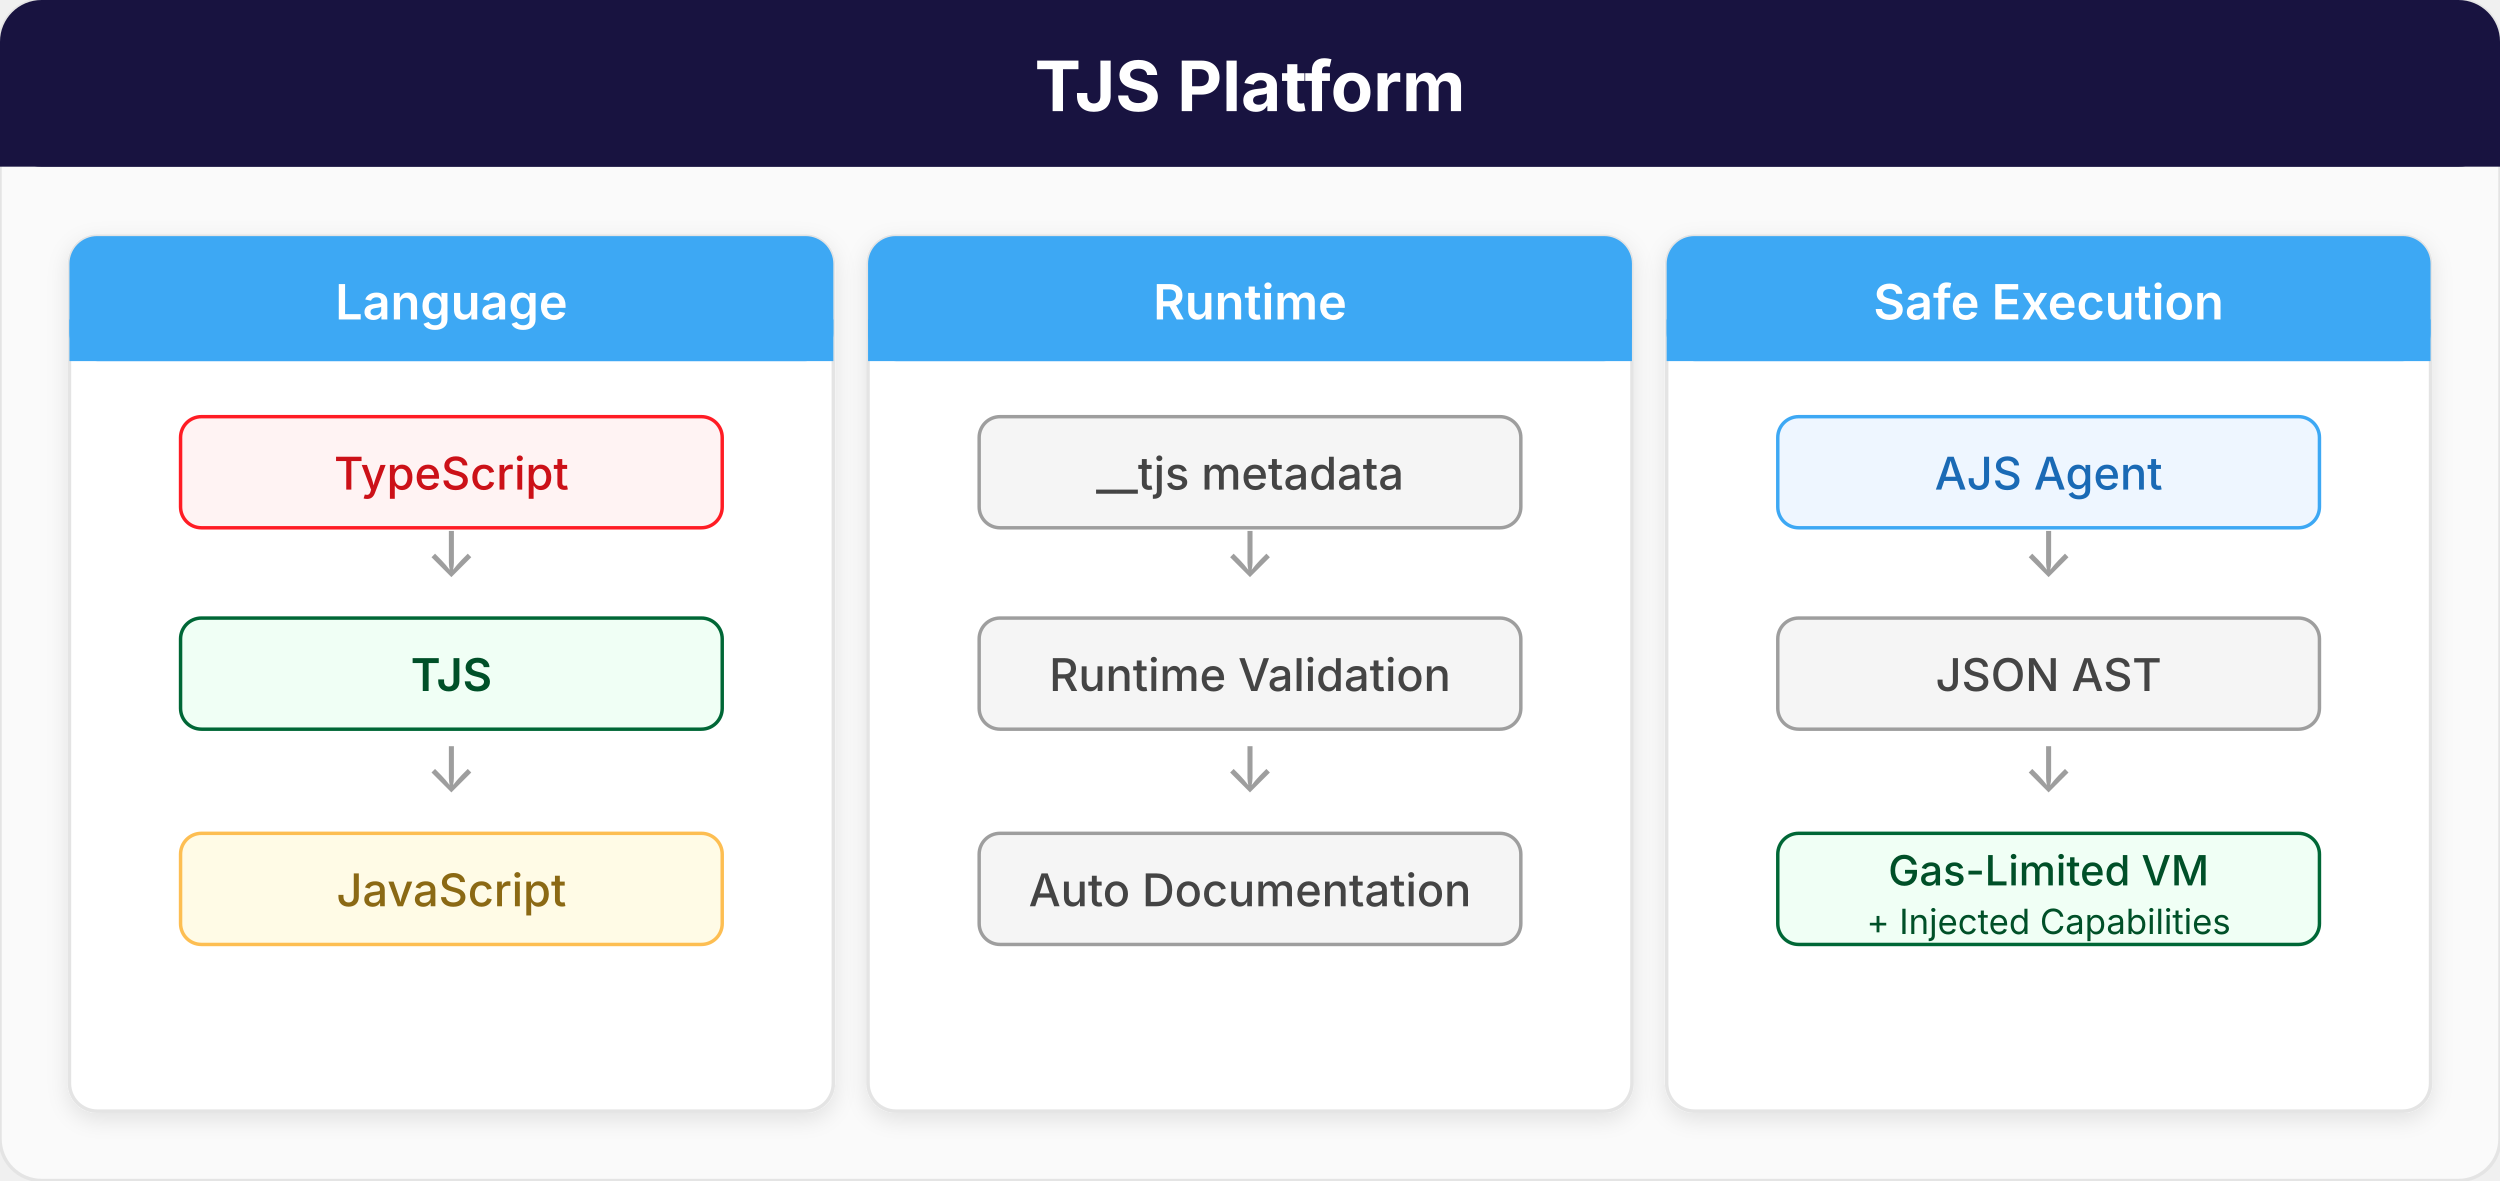
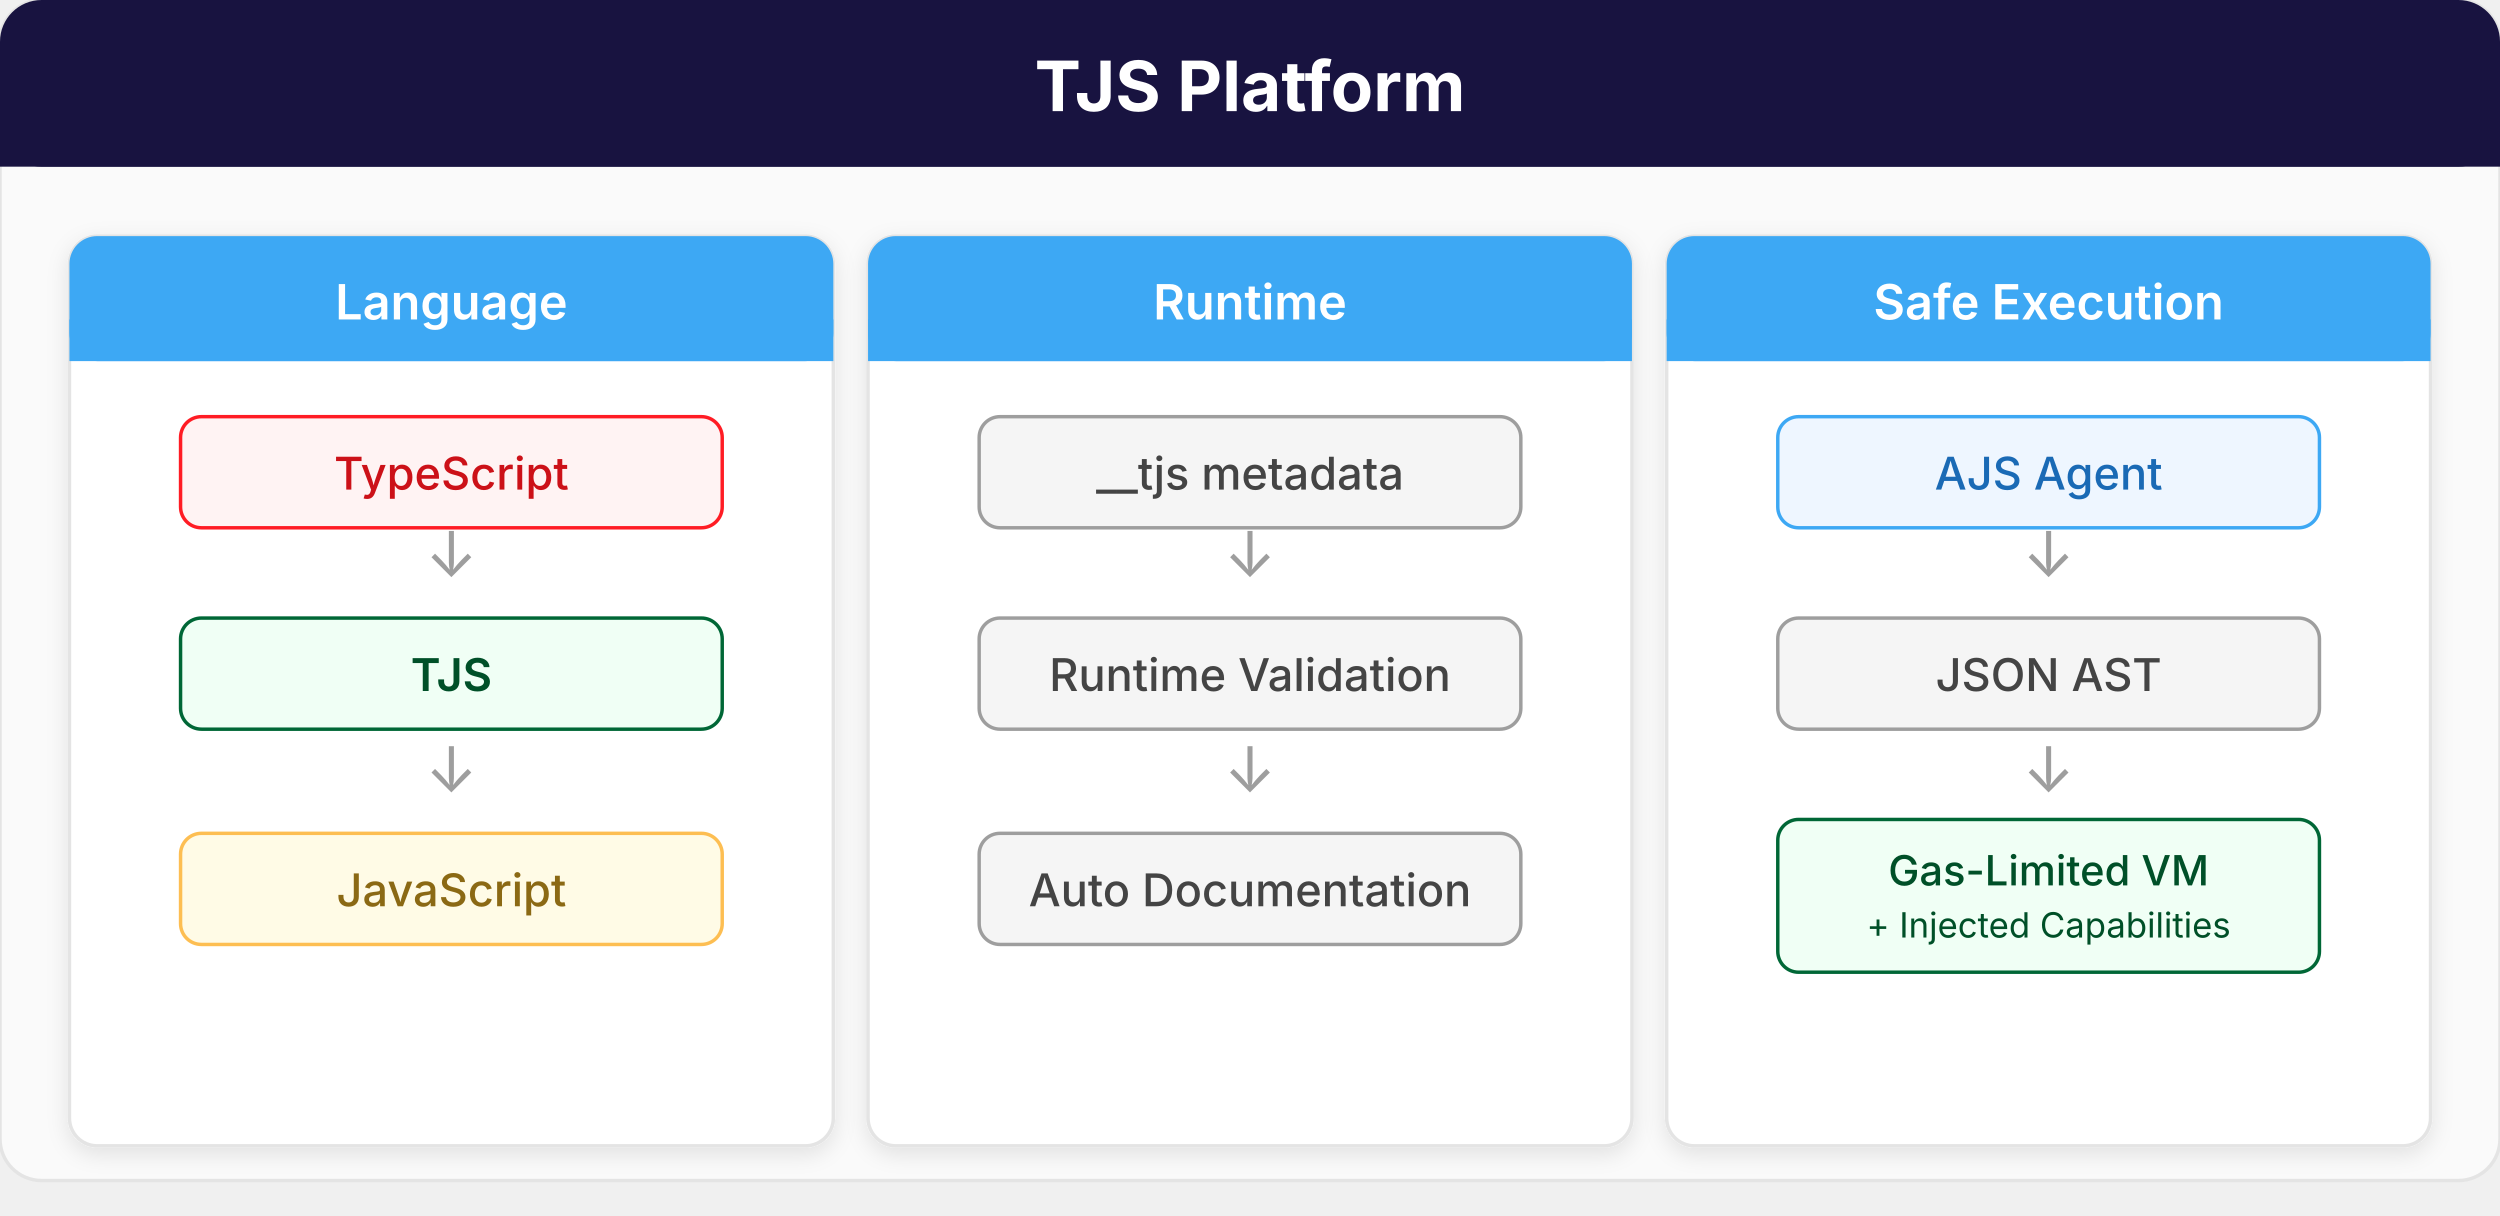
- <svg xmlns="http://www.w3.org/2000/svg" viewBox="0 0 720 340" font-family="system-ui, -apple-system, sans-serif">
+ <svg xmlns="http://www.w3.org/2000/svg" viewBox="0 0 720 350" font-family="system-ui, -apple-system, sans-serif">
  <style>
    /* TJS Brand Palette (from icon + Lottie animation) */
    :root {
      --blue: #3da8f4;
      --navy: #181340;
      --yellow: #fbed21;
      --amber: #fdbe52;
      --red: #ff1c24;
      --green: #006736;
      --gray-light: #e4e4e4;
      --gray-mid: #9e9e9e;
    }

    .bg { fill: #fafafa; stroke: #e4e4e4; }
    .title-bar { fill: #181340; }
    .title-text { fill: white; font-size: 20px; font-weight: 700; }

    .col-bg { fill: white; stroke: #e4e4e4; }
    .col-header { fill: #3da8f4; }
    .col-header-text { fill: white; font-size: 14px; font-weight: 600; }

    .box-ts { fill: #fff3f3; stroke: #ff1c24; }
    .box-ts text { fill: #cc1118; }
    .box-tjs { fill: #f0fff5; stroke: #006736; }
    .box-tjs text { fill: #005028; }
    .box-js { fill: #fffbe6; stroke: #fdbe52; }
    .box-js text { fill: #8b6914; }
    .box-neutral { fill: #f5f5f5; stroke: #9e9e9e; }
    .box-neutral text { fill: #444; }
    .box-safe { fill: #eef6ff; stroke: #3da8f4; }
    .box-safe text { fill: #1a6ab5; }

    .arrow-text { fill: #9e9e9e; font-size: 18px; }
    .label { font-size: 13px; font-weight: 500; }
    .label-bold { font-size: 13px; font-weight: 600; }
    .label-sm { font-size: 10px; }
    .label-lg { font-size: 12px; font-weight: 500; }

    .shadow { filter: drop-shadow(0 2px 3px rgba(0,0,0,0.1)); }
  </style>
  <rect width="720" height="340" rx="12" class="bg" />
  <rect width="720" height="48" rx="12" class="title-bar" />
  <rect y="36" width="720" height="12" class="title-bar" />
  <text x="360" y="32" text-anchor="middle" class="title-text">TJS Platform</text>
  <g class="shadow">
-     <rect x="20" y="68" width="220" height="252" rx="8" class="col-bg" />
+     <rect x="20" y="68" width="220" height="262" rx="8" class="col-bg" />
  </g>
  <rect x="20" y="68" width="220" height="36" rx="8" class="col-header" />
  <rect x="20" y="92" width="220" height="12" class="col-header" />
  <text x="130" y="92" text-anchor="middle" class="col-header-text">Language</text>
  <g class="box-ts">
    <rect x="52" y="120" width="156" height="32" rx="6" />
  </g>
  <text x="130" y="141" text-anchor="middle" class="label" fill="#cc1118">TypeScript</text>
  <text x="130" y="166" text-anchor="middle" class="arrow-text">↓</text>
  <g class="box-tjs">
    <rect x="52" y="178" width="156" height="32" rx="6" />
  </g>
  <text x="130" y="199" text-anchor="middle" class="label-bold" fill="#005028">TJS</text>
  <text x="130" y="228" text-anchor="middle" class="arrow-text">↓</text>
  <g class="box-js">
    <rect x="52" y="240" width="156" height="32" rx="6" />
  </g>
  <text x="130" y="261" text-anchor="middle" class="label" fill="#8b6914">JavaScript</text>
  <g class="shadow">
-     <rect x="250" y="68" width="220" height="252" rx="8" class="col-bg" />
+     <rect x="250" y="68" width="220" height="262" rx="8" class="col-bg" />
  </g>
  <rect x="250" y="68" width="220" height="36" rx="8" class="col-header" />
  <rect x="250" y="92" width="220" height="12" class="col-header" />
  <text x="360" y="92" text-anchor="middle" class="col-header-text">Runtime</text>
  <g class="box-neutral">
    <rect x="282" y="120" width="156" height="32" rx="6" />
  </g>
  <text x="360" y="141" text-anchor="middle" class="label" fill="#444">__tjs metadata</text>
  <text x="360" y="166" text-anchor="middle" class="arrow-text">↓</text>
  <g class="box-neutral">
    <rect x="282" y="178" width="156" height="32" rx="6" />
  </g>
  <text x="360" y="199" text-anchor="middle" class="label" fill="#444">Runtime Validation</text>
  <text x="360" y="228" text-anchor="middle" class="arrow-text">↓</text>
  <g class="box-neutral">
    <rect x="282" y="240" width="156" height="32" rx="6" />
  </g>
  <text x="360" y="261" text-anchor="middle" class="label" fill="#444">Auto Documentation</text>
  <g class="shadow">
-     <rect x="480" y="68" width="220" height="252" rx="8" class="col-bg" />
+     <rect x="480" y="68" width="220" height="262" rx="8" class="col-bg" />
  </g>
  <rect x="480" y="68" width="220" height="36" rx="8" class="col-header" />
  <rect x="480" y="92" width="220" height="12" class="col-header" />
  <text x="590" y="92" text-anchor="middle" class="col-header-text">Safe Execution</text>
  <g class="box-safe">
    <rect x="512" y="120" width="156" height="32" rx="6" />
  </g>
  <text x="590" y="141" text-anchor="middle" class="label" fill="#1a6ab5">AJS Agent</text>
  <text x="590" y="166" text-anchor="middle" class="arrow-text">↓</text>
  <g class="box-neutral">
    <rect x="512" y="178" width="156" height="32" rx="6" />
  </g>
  <text x="590" y="199" text-anchor="middle" class="label" fill="#444">JSON AST</text>
  <text x="590" y="228" text-anchor="middle" class="arrow-text">↓</text>
  <g class="box-tjs">
-     <rect x="512" y="240" width="156" height="32" rx="6" />
+     <rect x="512" y="236" width="156" height="44" rx="6" />
  </g>
  <text x="590" y="255" text-anchor="middle" class="label-lg" fill="#005028">Gas-Limited VM</text>
-   <text x="590" y="269" text-anchor="middle" class="label-sm" fill="#005028">+ Injected Capabilities</text>
+   <text x="590" y="270" text-anchor="middle" class="label-sm" fill="#005028">+ Injected Capabilities</text>
</svg>
